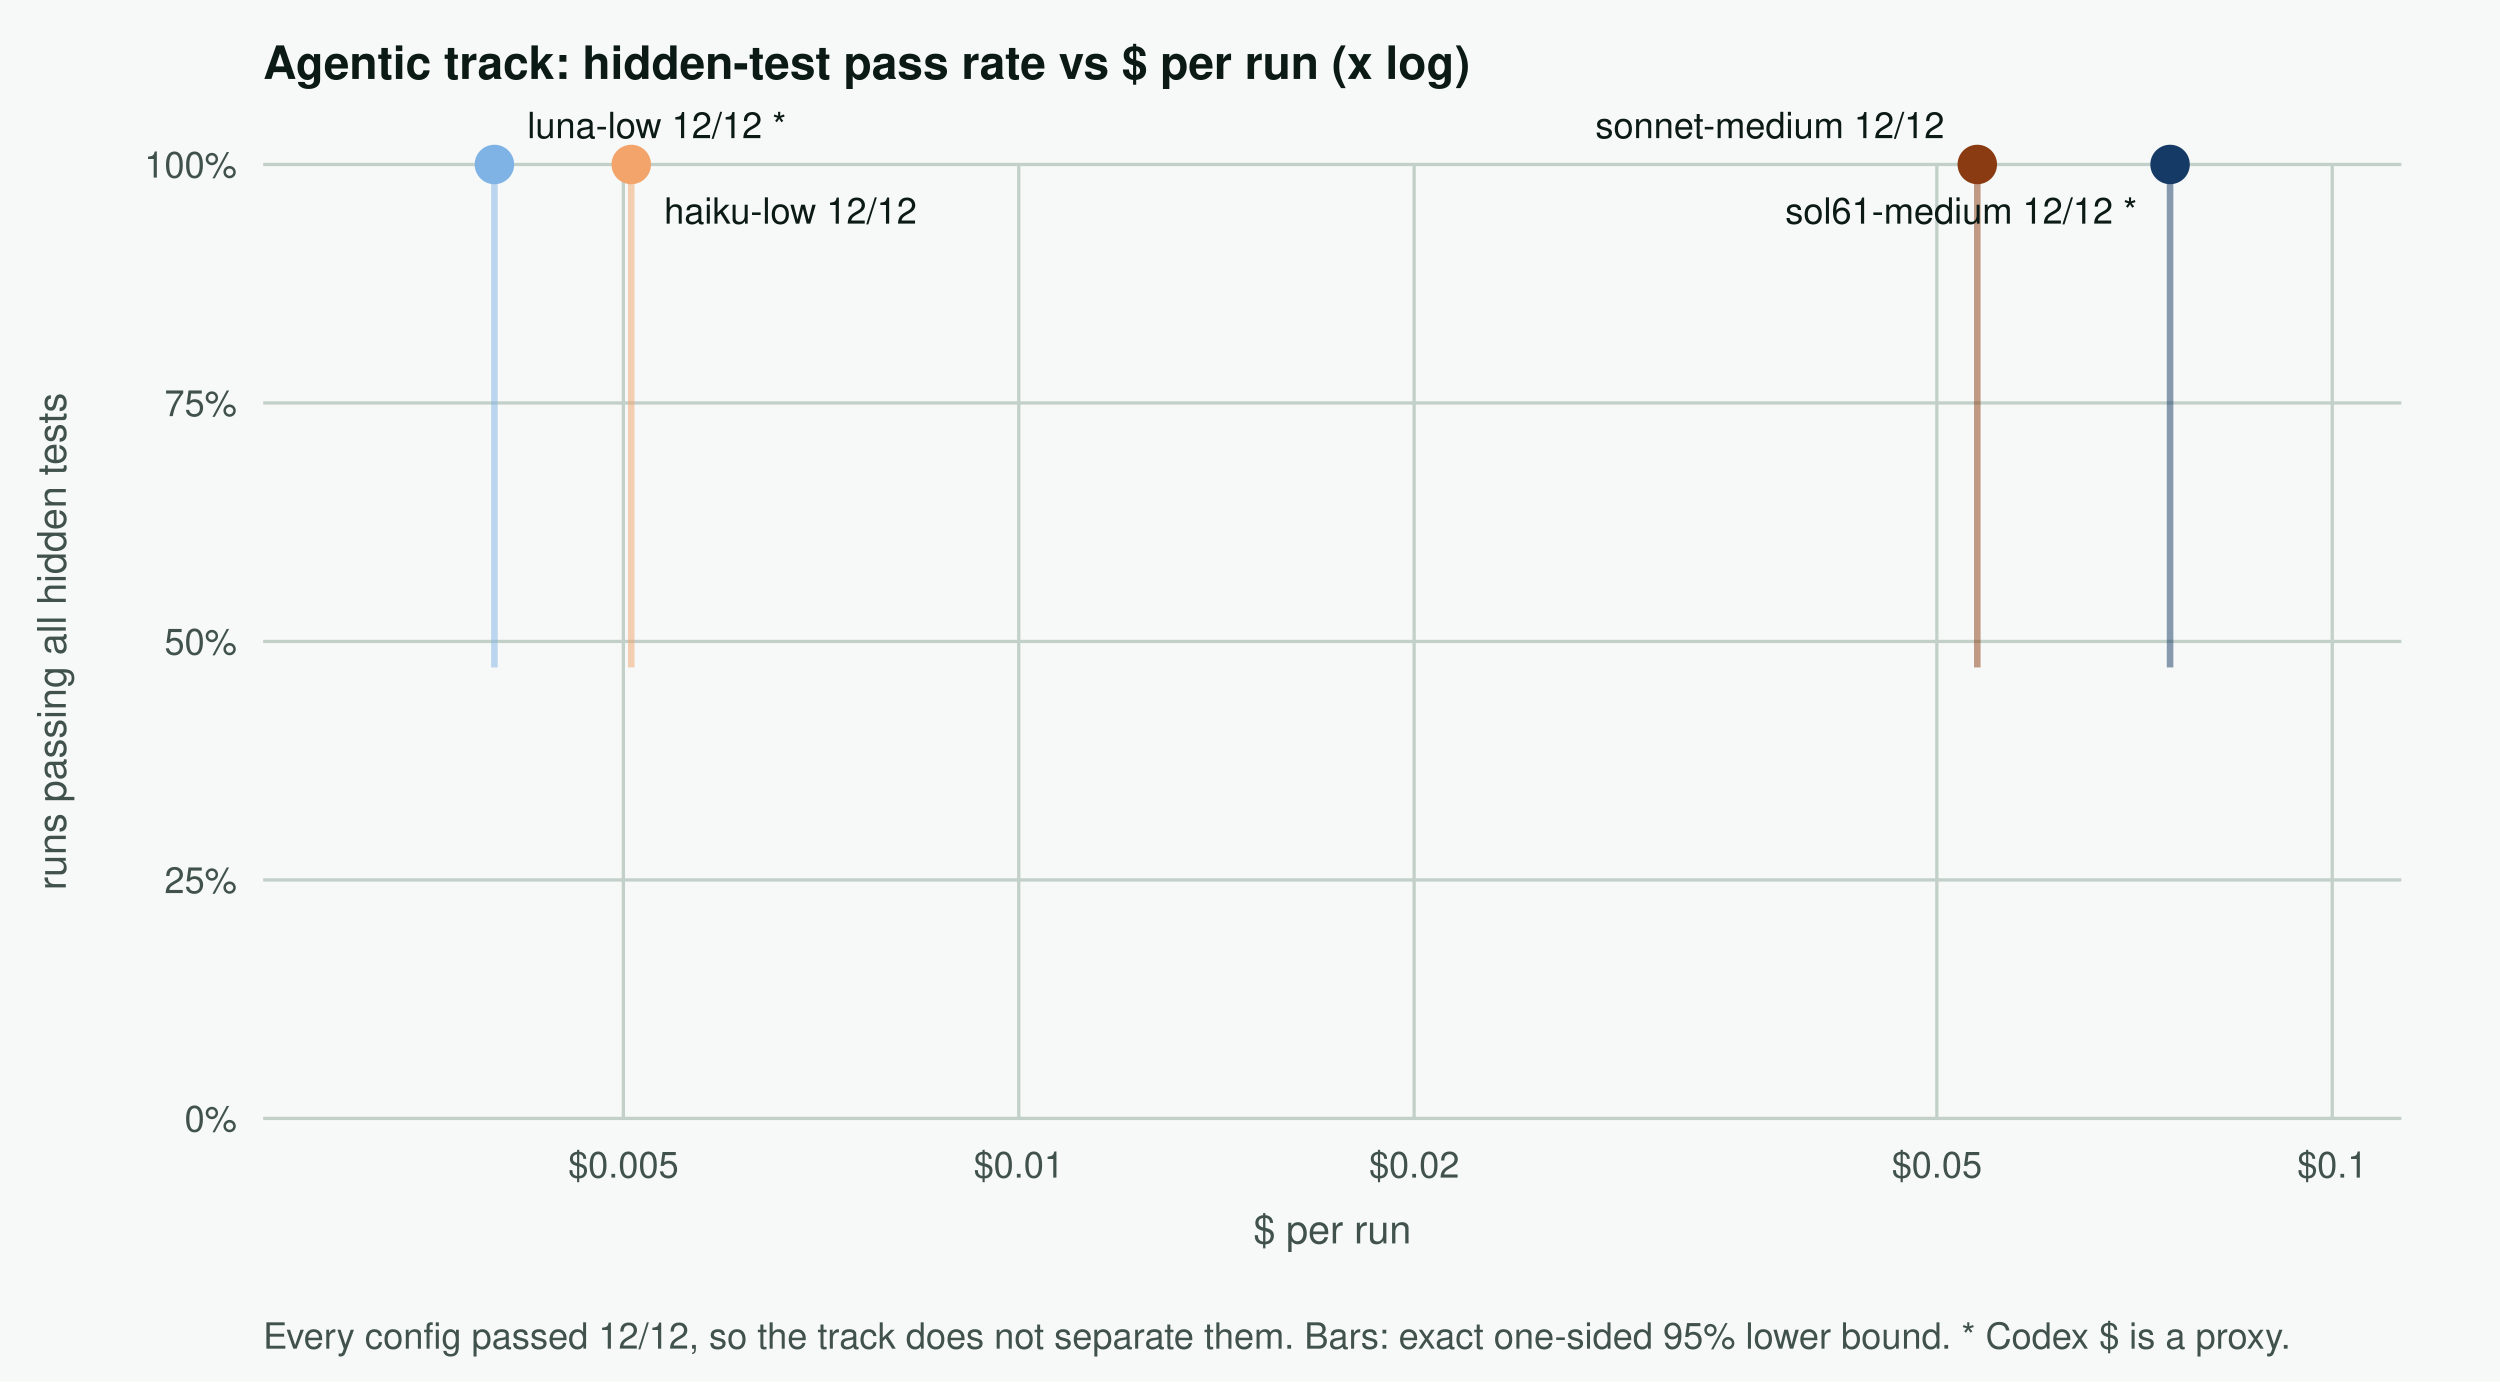
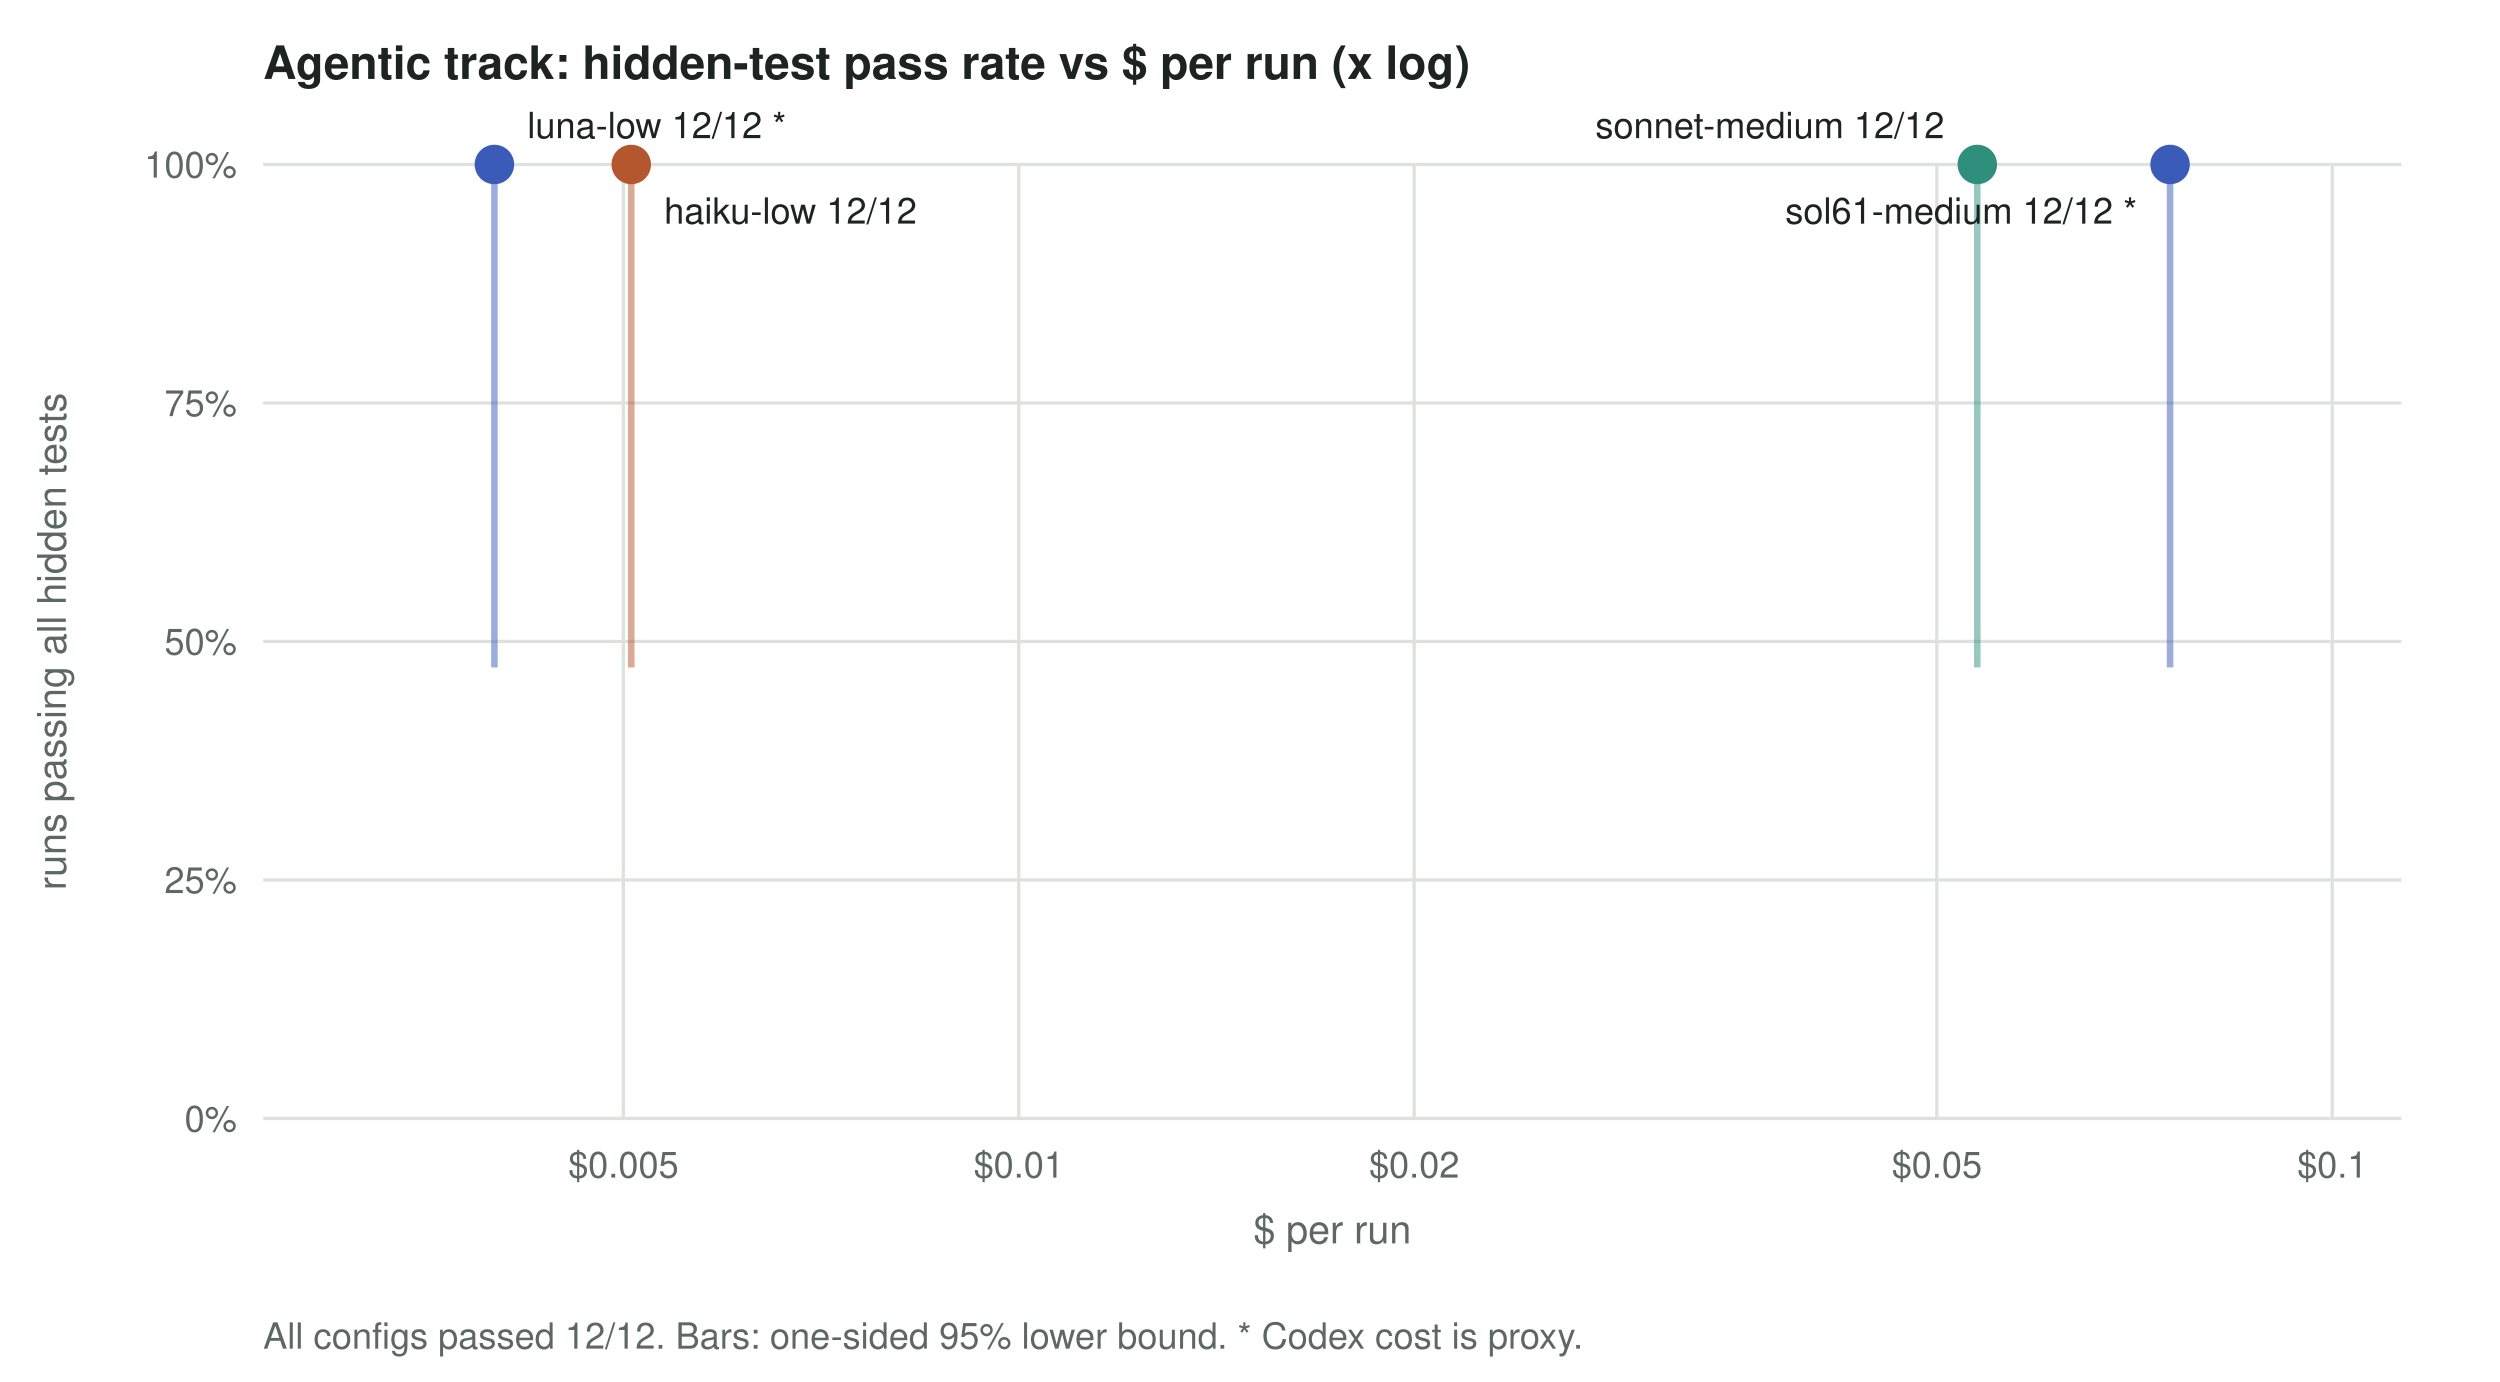
<svg xmlns="http://www.w3.org/2000/svg" viewBox="0 0 760 420" width="760" height="420" font-family="Hanken Grotesk, -apple-system, Segoe UI, Helvetica, Arial, sans-serif" font-size="12">
-   <rect width="760" height="420" fill="#f6f9f7" />
-   <text x="80.0" y="24.0" font-size="14" text-anchor="start" fill="#0c1a16" font-weight="600">Agentic track: hidden-test pass rate vs $ per run (x log)</text>
-   <line x1="80" x2="730" y1="340.0" y2="340.0" stroke="#c3d0c9" />
-   <text x="72.0" y="344.0" font-size="11" text-anchor="end" fill="#40524b" font-weight="normal">0%</text>
-   <line x1="80" x2="730" y1="267.5" y2="267.5" stroke="#c3d0c9" />
-   <text x="72.0" y="271.5" font-size="11" text-anchor="end" fill="#40524b" font-weight="normal">25%</text>
-   <line x1="80" x2="730" y1="195.0" y2="195.0" stroke="#c3d0c9" />
-   <text x="72.0" y="199.0" font-size="11" text-anchor="end" fill="#40524b" font-weight="normal">50%</text>
-   <line x1="80" x2="730" y1="122.5" y2="122.5" stroke="#c3d0c9" />
-   <text x="72.0" y="126.5" font-size="11" text-anchor="end" fill="#40524b" font-weight="normal">75%</text>
-   <line x1="80" x2="730" y1="50.0" y2="50.0" stroke="#c3d0c9" />
-   <text x="72.0" y="54.0" font-size="11" text-anchor="end" fill="#40524b" font-weight="normal">100%</text>
-   <line x1="189.5" x2="189.5" y1="50" y2="340" stroke="#c3d0c9" />
-   <text x="189.5" y="358.0" font-size="11" text-anchor="middle" fill="#40524b" font-weight="normal">$0.005</text>
-   <line x1="309.7" x2="309.7" y1="50" y2="340" stroke="#c3d0c9" />
-   <text x="309.7" y="358.0" font-size="11" text-anchor="middle" fill="#40524b" font-weight="normal">$0.01</text>
-   <line x1="429.9" x2="429.9" y1="50" y2="340" stroke="#c3d0c9" />
-   <text x="429.9" y="358.0" font-size="11" text-anchor="middle" fill="#40524b" font-weight="normal">$0.02</text>
-   <line x1="588.8" x2="588.8" y1="50" y2="340" stroke="#c3d0c9" />
-   <text x="588.8" y="358.0" font-size="11" text-anchor="middle" fill="#40524b" font-weight="normal">$0.05</text>
-   <line x1="709.0" x2="709.0" y1="50" y2="340" stroke="#c3d0c9" />
-   <text x="709.0" y="358.0" font-size="11" text-anchor="middle" fill="#40524b" font-weight="normal">$0.1</text>
-   <text x="405.0" y="378.0" font-size="12" text-anchor="middle" fill="#40524b" font-weight="normal">$ per run</text>
-   <text x="20.0" y="195.0" font-size="12" text-anchor="middle" fill="#40524b" font-weight="normal" transform="rotate(-90 20 195.0)">runs passing all hidden tests</text>
-   <line x1="150.3" x2="150.3" y1="202.9" y2="50.0" stroke="#7fb2e5" stroke-width="2" opacity="0.5" />
-   <circle cx="150.3" cy="50.0" r="6" fill="#7fb2e5" />
-   <text x="160.3" y="42.0" font-size="11" text-anchor="start" fill="#0c1a16" font-weight="normal">luna-low 12/12 *</text>
-   <line x1="191.9" x2="191.9" y1="202.9" y2="50.0" stroke="#f2a46b" stroke-width="2" opacity="0.5" />
-   <circle cx="191.9" cy="50.0" r="6" fill="#f2a46b" />
-   <text x="201.9" y="68.0" font-size="11" text-anchor="start" fill="#0c1a16" font-weight="normal">haiku-low 12/12</text>
-   <line x1="601.1" x2="601.1" y1="202.9" y2="50.0" stroke="#8a3b12" stroke-width="2" opacity="0.5" />
-   <circle cx="601.1" cy="50.0" r="6" fill="#8a3b12" />
-   <text x="591.1" y="42.0" font-size="11" text-anchor="end" fill="#0c1a16" font-weight="normal">sonnet-medium 12/12</text>
-   <line x1="659.7" x2="659.7" y1="202.9" y2="50.0" stroke="#163a66" stroke-width="2" opacity="0.5" />
-   <circle cx="659.7" cy="50.0" r="6" fill="#163a66" />
-   <text x="649.7" y="68.0" font-size="11" text-anchor="end" fill="#0c1a16" font-weight="normal">sol61-medium 12/12 *</text>
-   <text x="80.0" y="410.0" font-size="11" text-anchor="start" fill="#40524b" font-weight="normal">Every config passed 12/12, so the track does not separate them. Bars: exact one-sided 95% lower bound. * Codex $ is a proxy.</text>
+   <rect width="760" height="420" fill="var(--panel,#ffffff)" />
+   <text x="80.0" y="24.0" font-size="14" text-anchor="start" style="fill:var(--fg,#1d2321)" font-weight="600">Agentic track: hidden-test pass rate vs $ per run (x log)</text>
+   <line x1="80" x2="730" y1="340.0" y2="340.0" stroke="var(--line,#dde2de)" />
+   <text x="72.0" y="344.0" font-size="11" text-anchor="end" style="fill:var(--muted,#5d6763)" font-weight="normal">0%</text>
+   <line x1="80" x2="730" y1="267.5" y2="267.5" stroke="var(--line,#dde2de)" />
+   <text x="72.0" y="271.5" font-size="11" text-anchor="end" style="fill:var(--muted,#5d6763)" font-weight="normal">25%</text>
+   <line x1="80" x2="730" y1="195.0" y2="195.0" stroke="var(--line,#dde2de)" />
+   <text x="72.0" y="199.0" font-size="11" text-anchor="end" style="fill:var(--muted,#5d6763)" font-weight="normal">50%</text>
+   <line x1="80" x2="730" y1="122.5" y2="122.5" stroke="var(--line,#dde2de)" />
+   <text x="72.0" y="126.5" font-size="11" text-anchor="end" style="fill:var(--muted,#5d6763)" font-weight="normal">75%</text>
+   <line x1="80" x2="730" y1="50.0" y2="50.0" stroke="var(--line,#dde2de)" />
+   <text x="72.0" y="54.0" font-size="11" text-anchor="end" style="fill:var(--muted,#5d6763)" font-weight="normal">100%</text>
+   <line x1="189.5" x2="189.5" y1="50" y2="340" stroke="var(--line,#dde2de)" />
+   <text x="189.5" y="358.0" font-size="11" text-anchor="middle" style="fill:var(--muted,#5d6763)" font-weight="normal">$0.005</text>
+   <line x1="309.7" x2="309.7" y1="50" y2="340" stroke="var(--line,#dde2de)" />
+   <text x="309.7" y="358.0" font-size="11" text-anchor="middle" style="fill:var(--muted,#5d6763)" font-weight="normal">$0.01</text>
+   <line x1="429.9" x2="429.9" y1="50" y2="340" stroke="var(--line,#dde2de)" />
+   <text x="429.9" y="358.0" font-size="11" text-anchor="middle" style="fill:var(--muted,#5d6763)" font-weight="normal">$0.02</text>
+   <line x1="588.8" x2="588.8" y1="50" y2="340" stroke="var(--line,#dde2de)" />
+   <text x="588.8" y="358.0" font-size="11" text-anchor="middle" style="fill:var(--muted,#5d6763)" font-weight="normal">$0.05</text>
+   <line x1="709.0" x2="709.0" y1="50" y2="340" stroke="var(--line,#dde2de)" />
+   <text x="709.0" y="358.0" font-size="11" text-anchor="middle" style="fill:var(--muted,#5d6763)" font-weight="normal">$0.1</text>
+   <text x="405.0" y="378.0" font-size="12" text-anchor="middle" style="fill:var(--muted,#5d6763)" font-weight="normal">$ per run</text>
+   <text x="20.0" y="195.0" font-size="12" text-anchor="middle" style="fill:var(--muted,#5d6763)" font-weight="normal" transform="rotate(-90 20 195.0)">runs passing all hidden tests</text>
+   <line x1="150.3" x2="150.3" y1="202.9" y2="50.0" stroke="var(--codex,#3a5bb8)" stroke-width="2" opacity="0.5" />
+   <circle cx="150.3" cy="50.0" r="6" fill="var(--codex,#3a5bb8)" />
+   <text x="160.3" y="42.0" font-size="11" text-anchor="start" style="fill:var(--fg,#1d2321)" font-weight="normal">luna-low 12/12 *</text>
+   <line x1="191.9" x2="191.9" y1="202.9" y2="50.0" stroke="var(--claude,#b4572e)" stroke-width="2" opacity="0.5" />
+   <circle cx="191.9" cy="50.0" r="6" fill="var(--claude,#b4572e)" />
+   <text x="201.9" y="68.0" font-size="11" text-anchor="start" style="fill:var(--fg,#1d2321)" font-weight="normal">haiku-low 12/12</text>
+   <line x1="601.1" x2="601.1" y1="202.9" y2="50.0" stroke="var(--sonnet,#2f8f7d)" stroke-width="2" opacity="0.5" />
+   <circle cx="601.1" cy="50.0" r="6" fill="var(--sonnet,#2f8f7d)" />
+   <text x="591.1" y="42.0" font-size="11" text-anchor="end" style="fill:var(--fg,#1d2321)" font-weight="normal">sonnet-medium 12/12</text>
+   <line x1="659.7" x2="659.7" y1="202.9" y2="50.0" stroke="var(--codex,#3a5bb8)" stroke-width="2" opacity="0.5" />
+   <circle cx="659.7" cy="50.0" r="6" fill="var(--codex,#3a5bb8)" />
+   <text x="649.7" y="68.0" font-size="11" text-anchor="end" style="fill:var(--fg,#1d2321)" font-weight="normal">sol61-medium 12/12 *</text>
+   <text x="80.0" y="410.0" font-size="11" text-anchor="start" style="fill:var(--muted,#5d6763)" font-weight="normal">All configs passed 12/12. Bars: one-sided 95% lower bound. * Codex cost is proxy.</text>
</svg>
